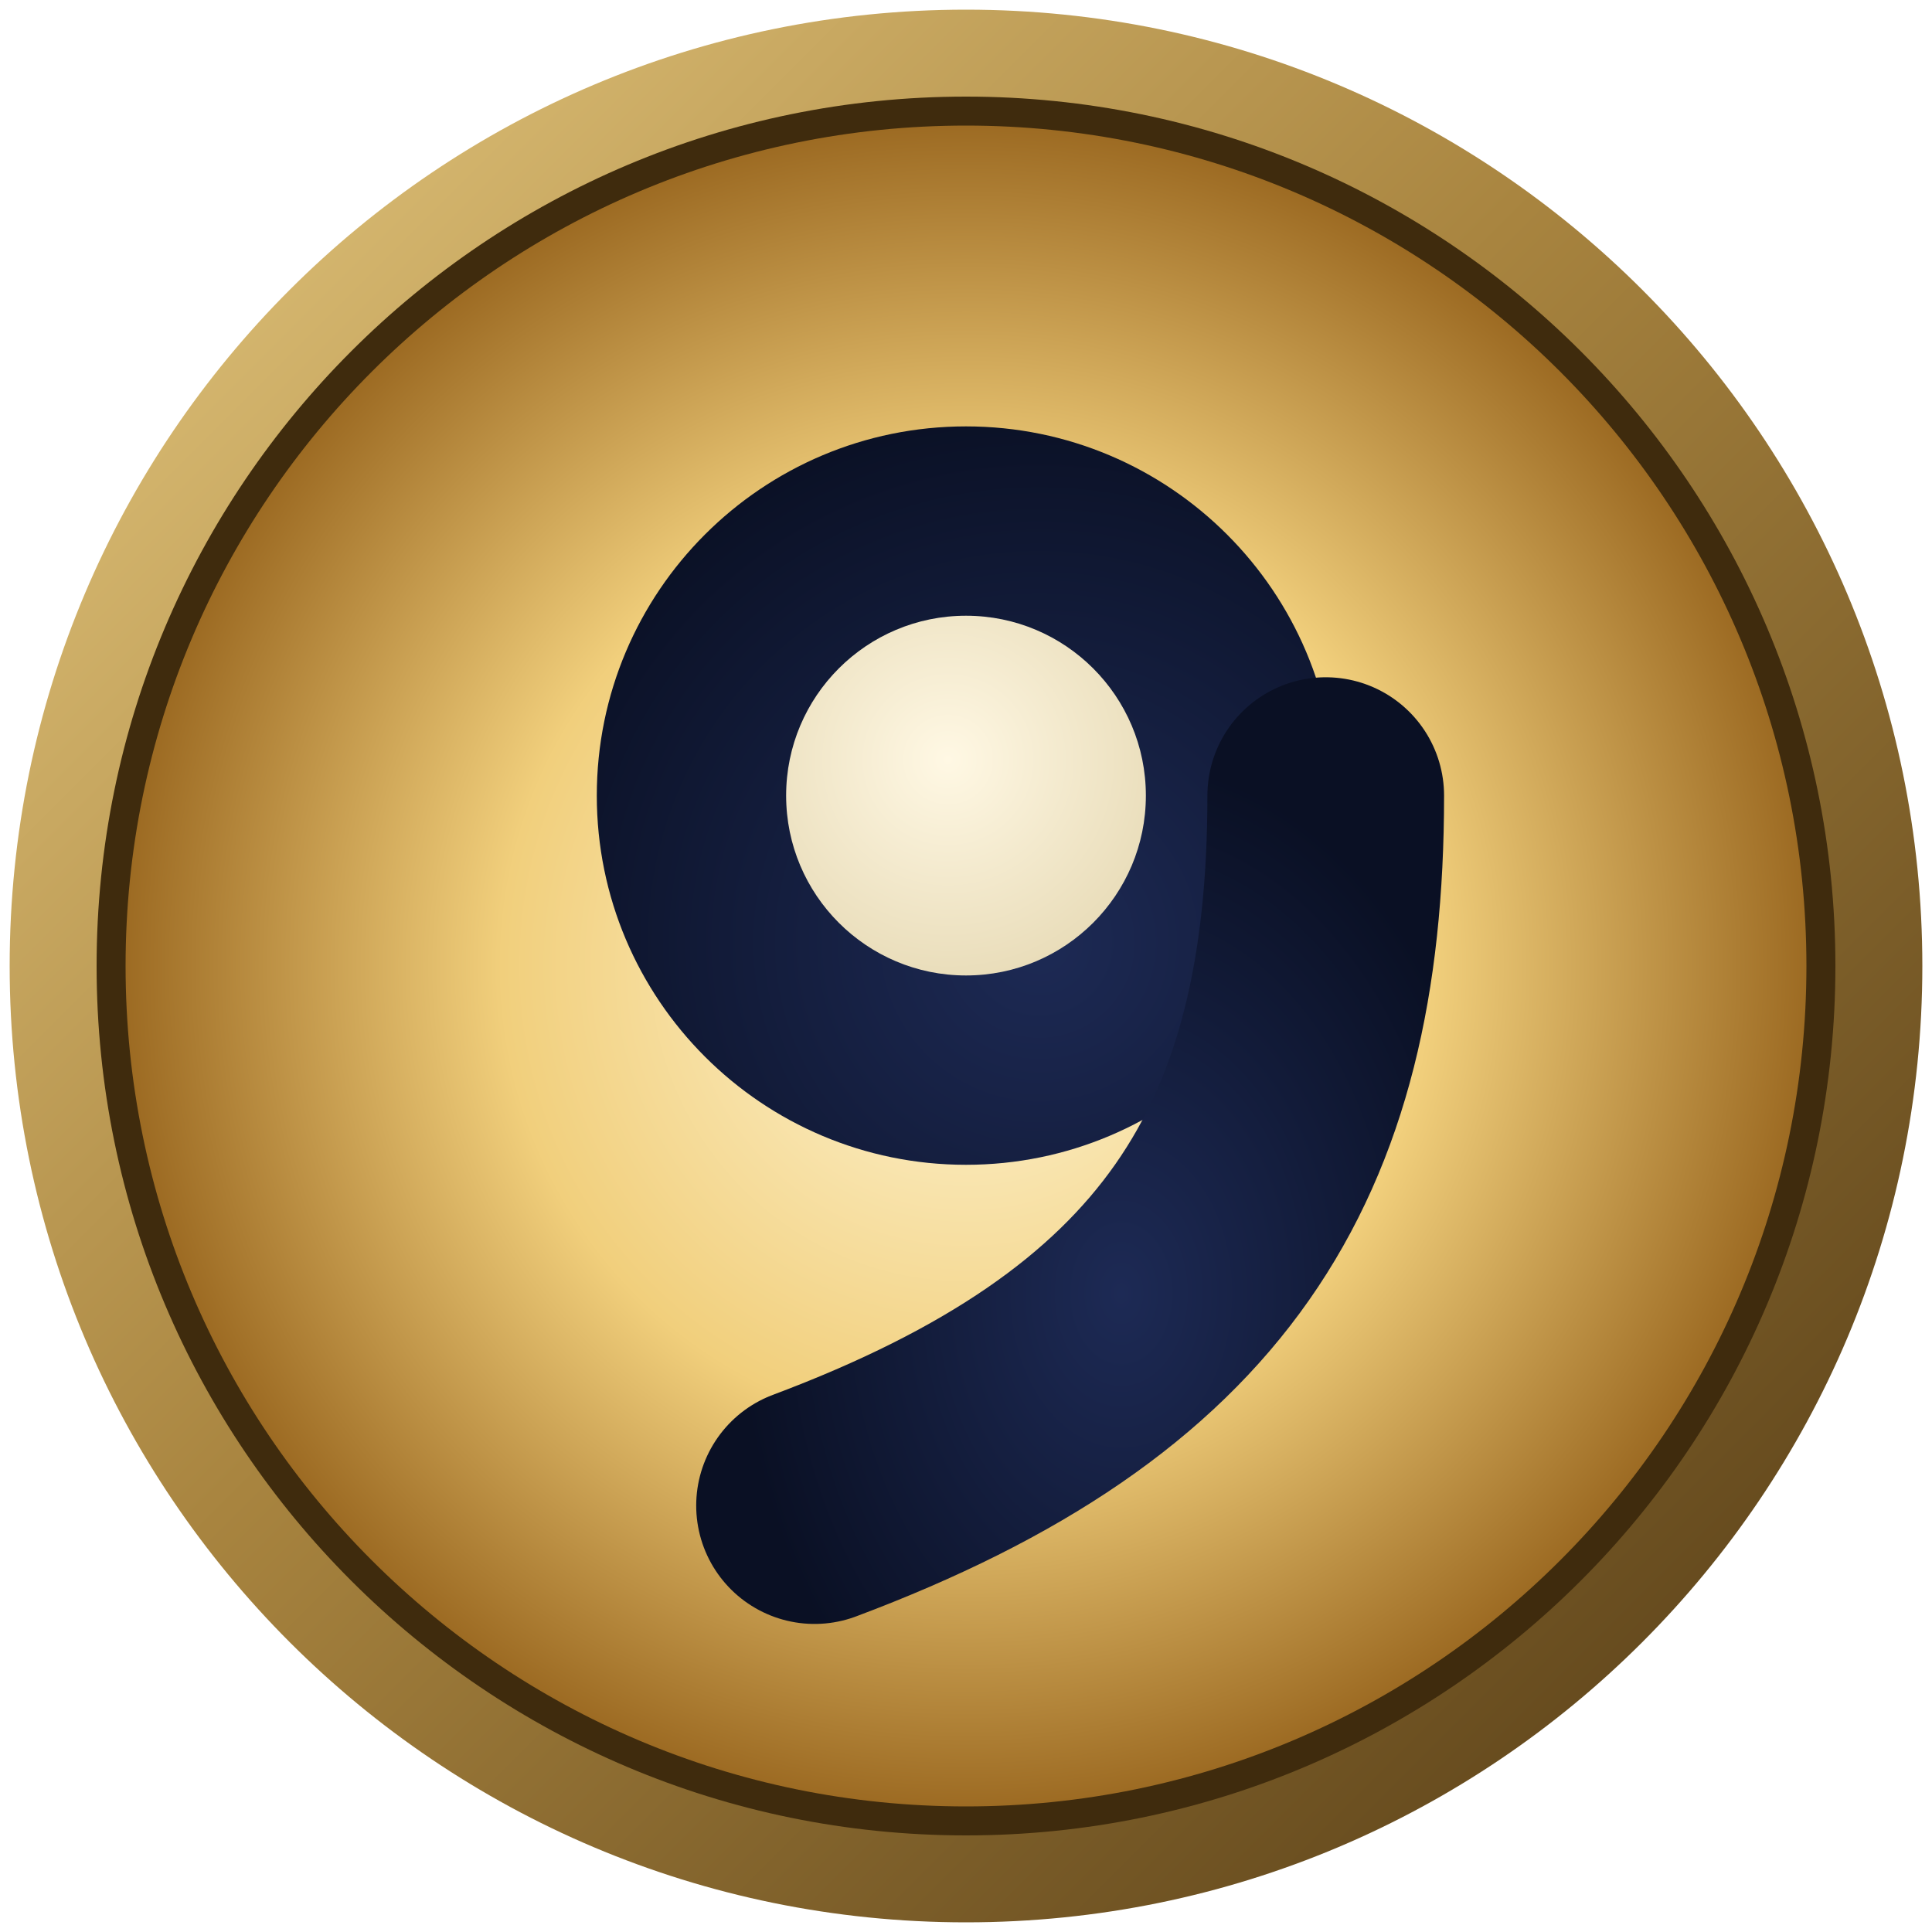
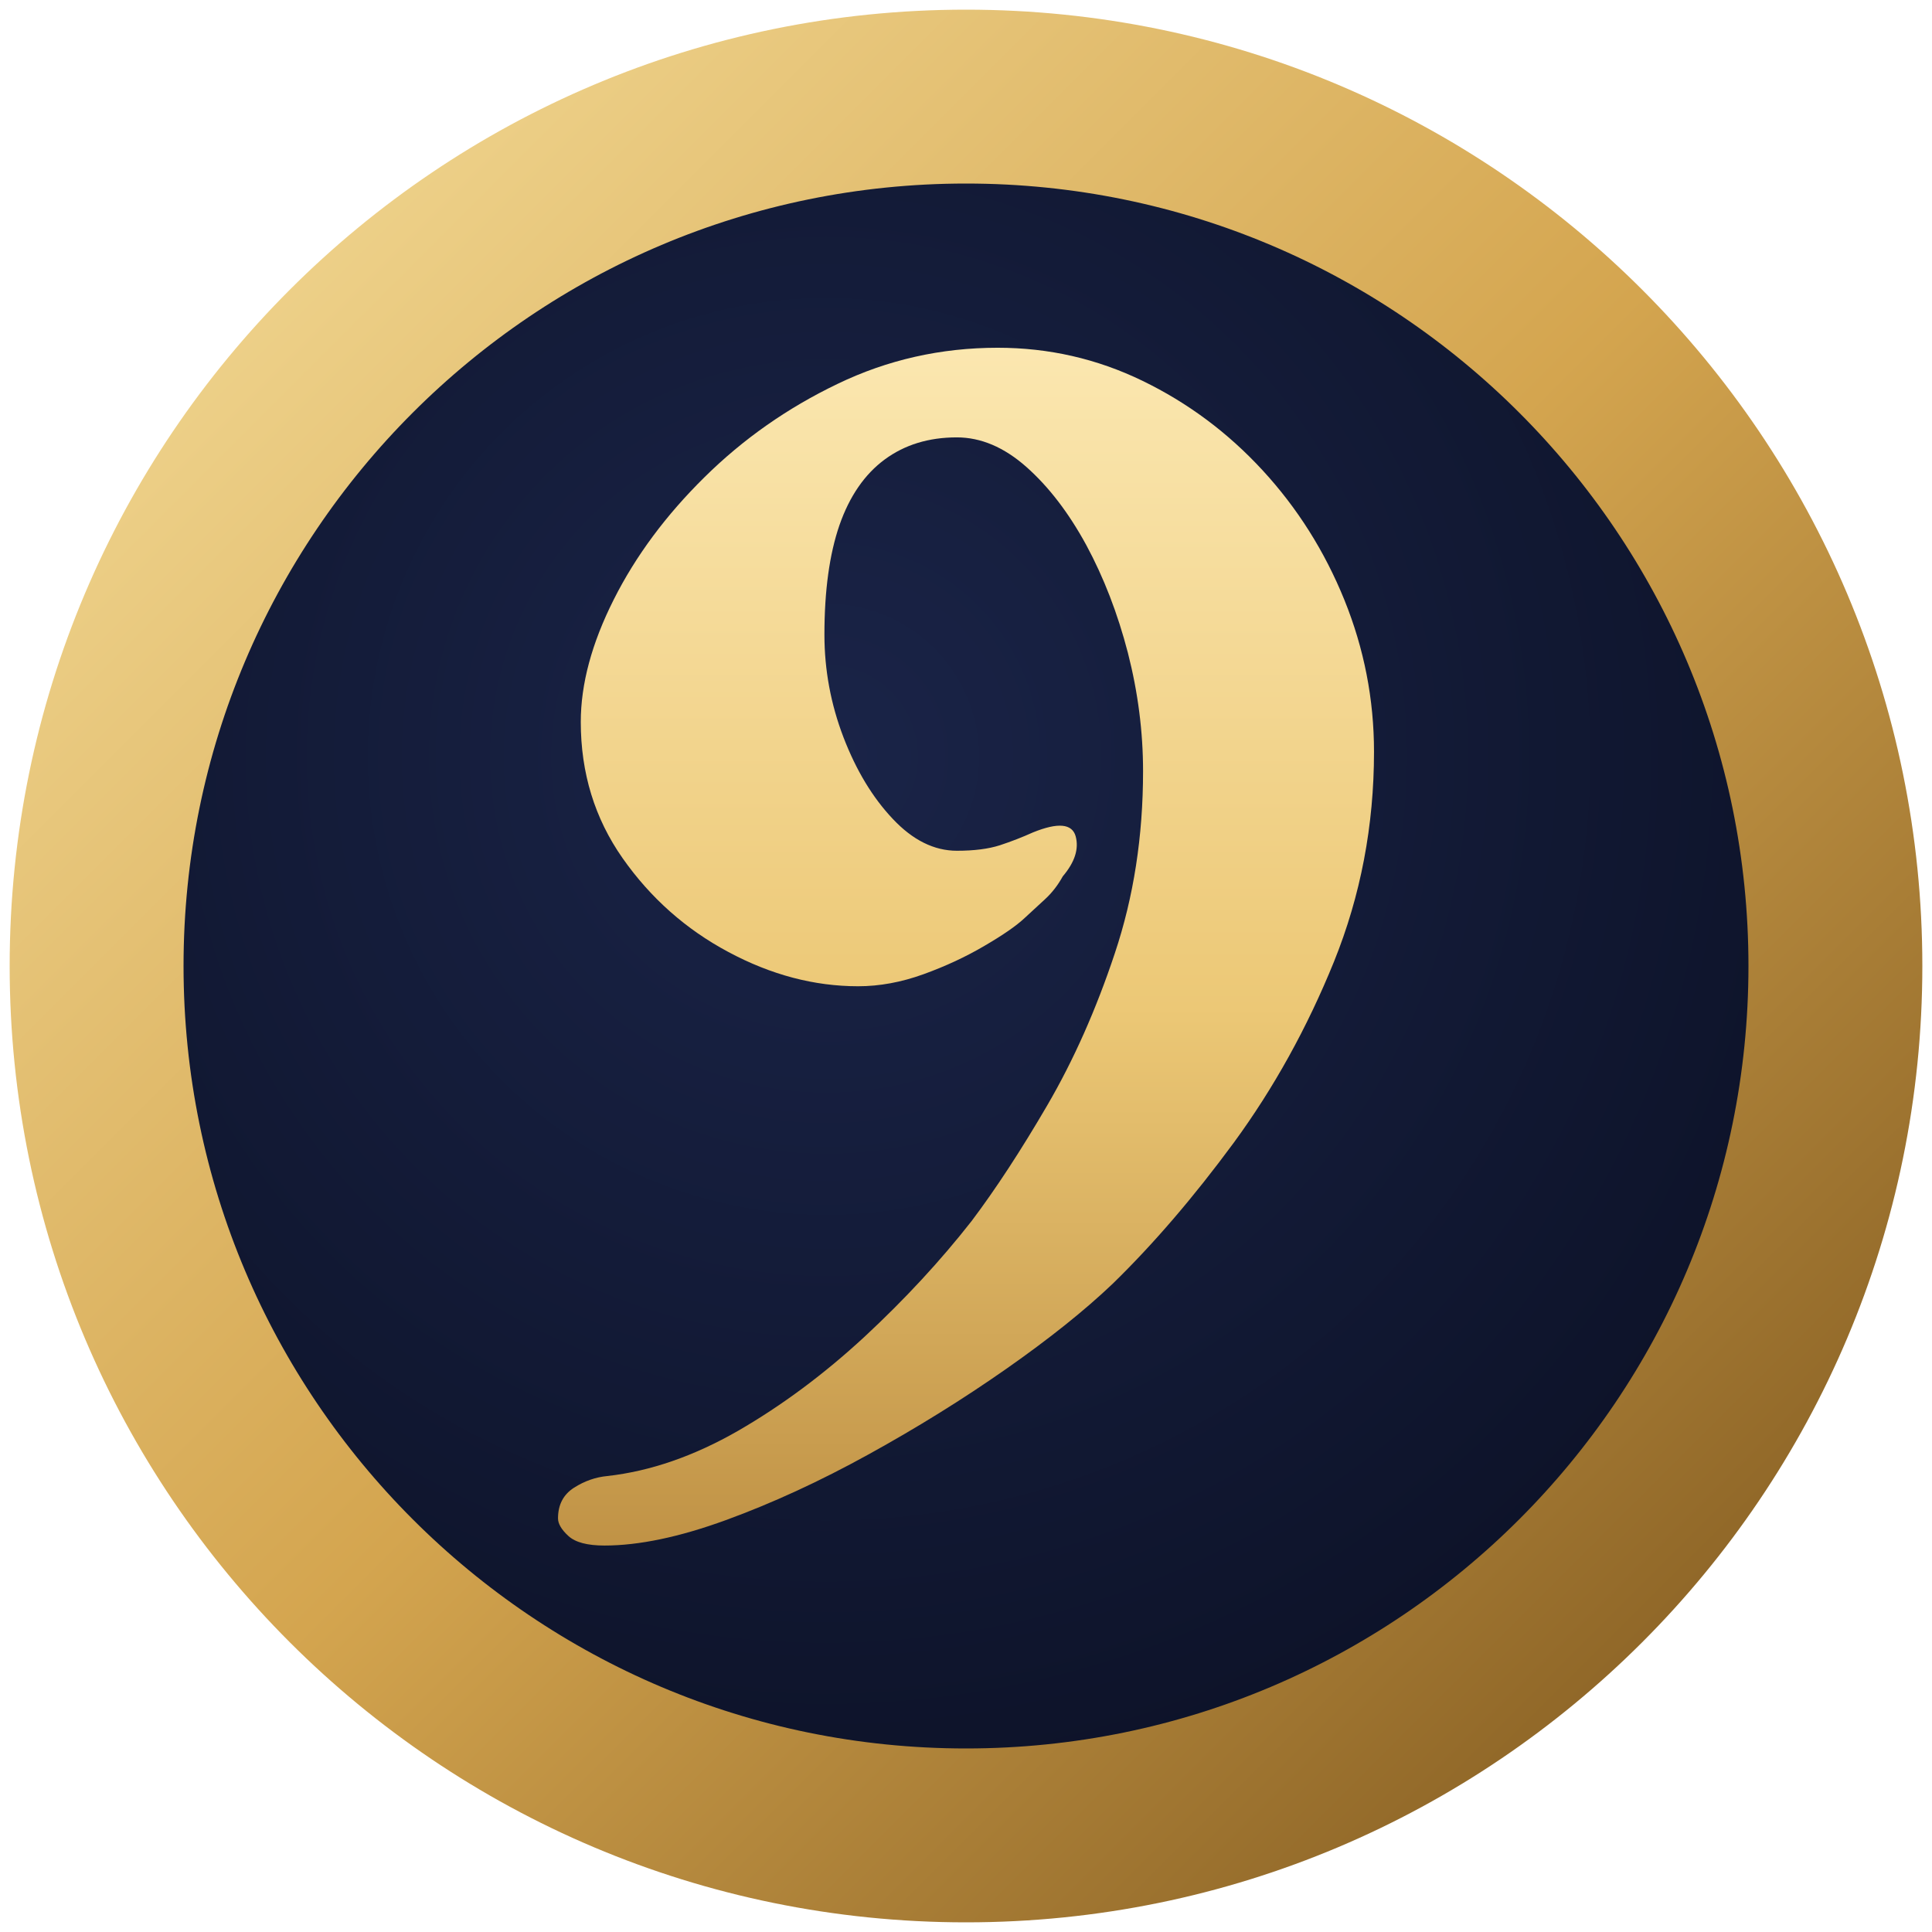
- <svg xmlns="http://www.w3.org/2000/svg" viewBox="0 0 100 100">
+ <svg xmlns="http://www.w3.org/2000/svg" viewBox="0 0 100 100" width="100" height="100">
  <defs>
-     <linearGradient id="rim" x1="0" y1="0" x2="1" y2="1">
-       <stop offset="0" stop-color="#e9cd84" />
-       <stop offset=".45" stop-color="#a8843f" />
-       <stop offset="1" stop-color="#4e3612" />
+     <radialGradient id="nsmall" cx=".42" cy=".38" r=".7">
+       <stop offset="0" stop-color="#1a2448" />
+       <stop offset="1" stop-color="#0b1024" />
+     </radialGradient>
+     <linearGradient id="rsmall" x1="0" y1="0" x2="1" y2="1">
+       <stop offset="0" stop-color="#f4dc98" />
+       <stop offset=".5" stop-color="#d4a54f" />
+       <stop offset="1" stop-color="#7d561d" />
    </linearGradient>
-     <linearGradient id="iron" x1="0" y1="0" x2="1" y2="1">
-       <stop offset="0" stop-color="#5a5044" />
-       <stop offset=".5" stop-color="#2a2419" />
-       <stop offset="1" stop-color="#0f0c07" />
+     <linearGradient id="gsmall" x1="0" y1="1" x2="0" y2="0">
+       <stop offset="0" stop-color="#fbe7b0" />
+       <stop offset=".55" stop-color="#ecc876" />
+       <stop offset="1" stop-color="#c09245" />
    </linearGradient>
-     <radialGradient id="lens" cx=".5" cy=".5" r=".5">
-       <stop offset="0" stop-color="#fff6d8" />
-       <stop offset=".55" stop-color="#f1cf7c" />
-       <stop offset="1" stop-color="#9c6a22" />
-     </radialGradient>
-     <radialGradient id="navy" cx=".6" cy=".7" r=".75">
-       <stop offset="0" stop-color="#1d2a55" />
-       <stop offset="1" stop-color="#0a1024" />
-     </radialGradient>
-     <radialGradient id="moon" cx=".45" cy=".4" r=".7">
-       <stop offset="0" stop-color="#fff8e4" />
-       <stop offset="1" stop-color="#e6d9b4" />
-     </radialGradient>
-     <radialGradient id="halo" cx=".5" cy=".5" r=".5">
-       <stop offset="0" stop-color="#f4d68a" stop-opacity="0.55" />
-       <stop offset=".6" stop-color="#f4d68a" stop-opacity="0.12" />
-       <stop offset="1" stop-color="#f4d68a" stop-opacity="0" />
-     </radialGradient>
-     <filter id="glow" x="-50%" y="-50%" width="200%" height="200%">
-       <feGaussianBlur stdDeviation="2.2" />
-     </filter>
  </defs>
-   <circle cx="50" cy="50" r="49.5" fill="url(#rim)" />
-   <circle cx="50" cy="50" r="45" fill="#3f2b0d" />
-   <circle cx="50" cy="50" r="43.5" fill="url(#lens)" />
-   <g transform="translate(50 50) scale(0.98) translate(-50 -50)">
-     <circle cx="50" cy="41" r="19.5" fill="url(#navy)" />
-     <path d="M 69 41 C 69 60, 62 71, 42 78.5" fill="none" stroke="url(#navy)" stroke-width="12.5" stroke-linecap="round" />
-     <circle cx="50" cy="41" r="9.5" fill="url(#moon)" />
-   </g>
+   <circle cx="50" cy="50" r="45" fill="url(#nsmall)" />
+   <circle cx="50" cy="50" r="45" fill="none" stroke="url(#rsmall)" stroke-width="9" />
+   <path d="M70.9 -49.9Q56.4 -49.9 50.5 -44.5Q44.6 -39.1 44.6 -34.5Q44.6 -22.9 53.7 -17.1Q62.7 -11.4 72.6 -10.5Q109.1 -6.4 146.6 15.1Q184 36.7 218.4 68.5Q252.7 100.4 279 134Q299.5 161.2 321.9 199.6Q344.3 238 360.2 285.8Q376.2 333.6 376.2 389Q376.2 422.5 367.6 456.1Q358.9 489.6 344 517.2Q329 544.7 310 561.5Q291.1 578.2 270.6 578.2Q246.8 578.2 229.8 565.7Q212.7 553.1 204.1 528.4Q195.6 503.7 195.6 466.4Q195.6 436.4 206.4 408.2Q217.2 380.1 234.3 362Q251.3 343.9 270.7 343.9Q285.3 343.9 295 347Q304.7 350.2 313.8 354.3Q335 362.9 338 352.1Q340.9 341.4 330.7 329.4Q326.5 321.8 320.6 316.4Q314.7 311 309.1 305.8Q302.1 299.2 286.3 290Q270.5 280.7 251.7 273.9Q232.9 267.1 214.7 267.1Q177.4 267.1 141.2 286.5Q105 305.8 81.2 339.7Q57.5 373.5 57.5 416.9Q57.5 449.2 76.2 486.3Q94.8 523.3 127.7 555.7Q160.5 588.1 203 608.5Q245.5 629 293.8 629Q337.2 629 375.8 610.3Q414.4 591.6 443.9 559.6Q473.5 527.5 490.3 486.1Q507.1 444.6 507.1 400Q507.1 337.2 484.4 281Q461.6 224.8 427.6 178.4Q393.5 132.1 359 98.5Q335.3 75.9 298.6 50.2Q261.9 24.5 220.5 1.7Q179.2 -21.1 139.7 -35.5Q100.2 -49.9 70.9 -49.9Z" fill="url(#gsmall)" transform="translate(24.81 75.44) scale(0.09132 -0.09132)" />
</svg>
